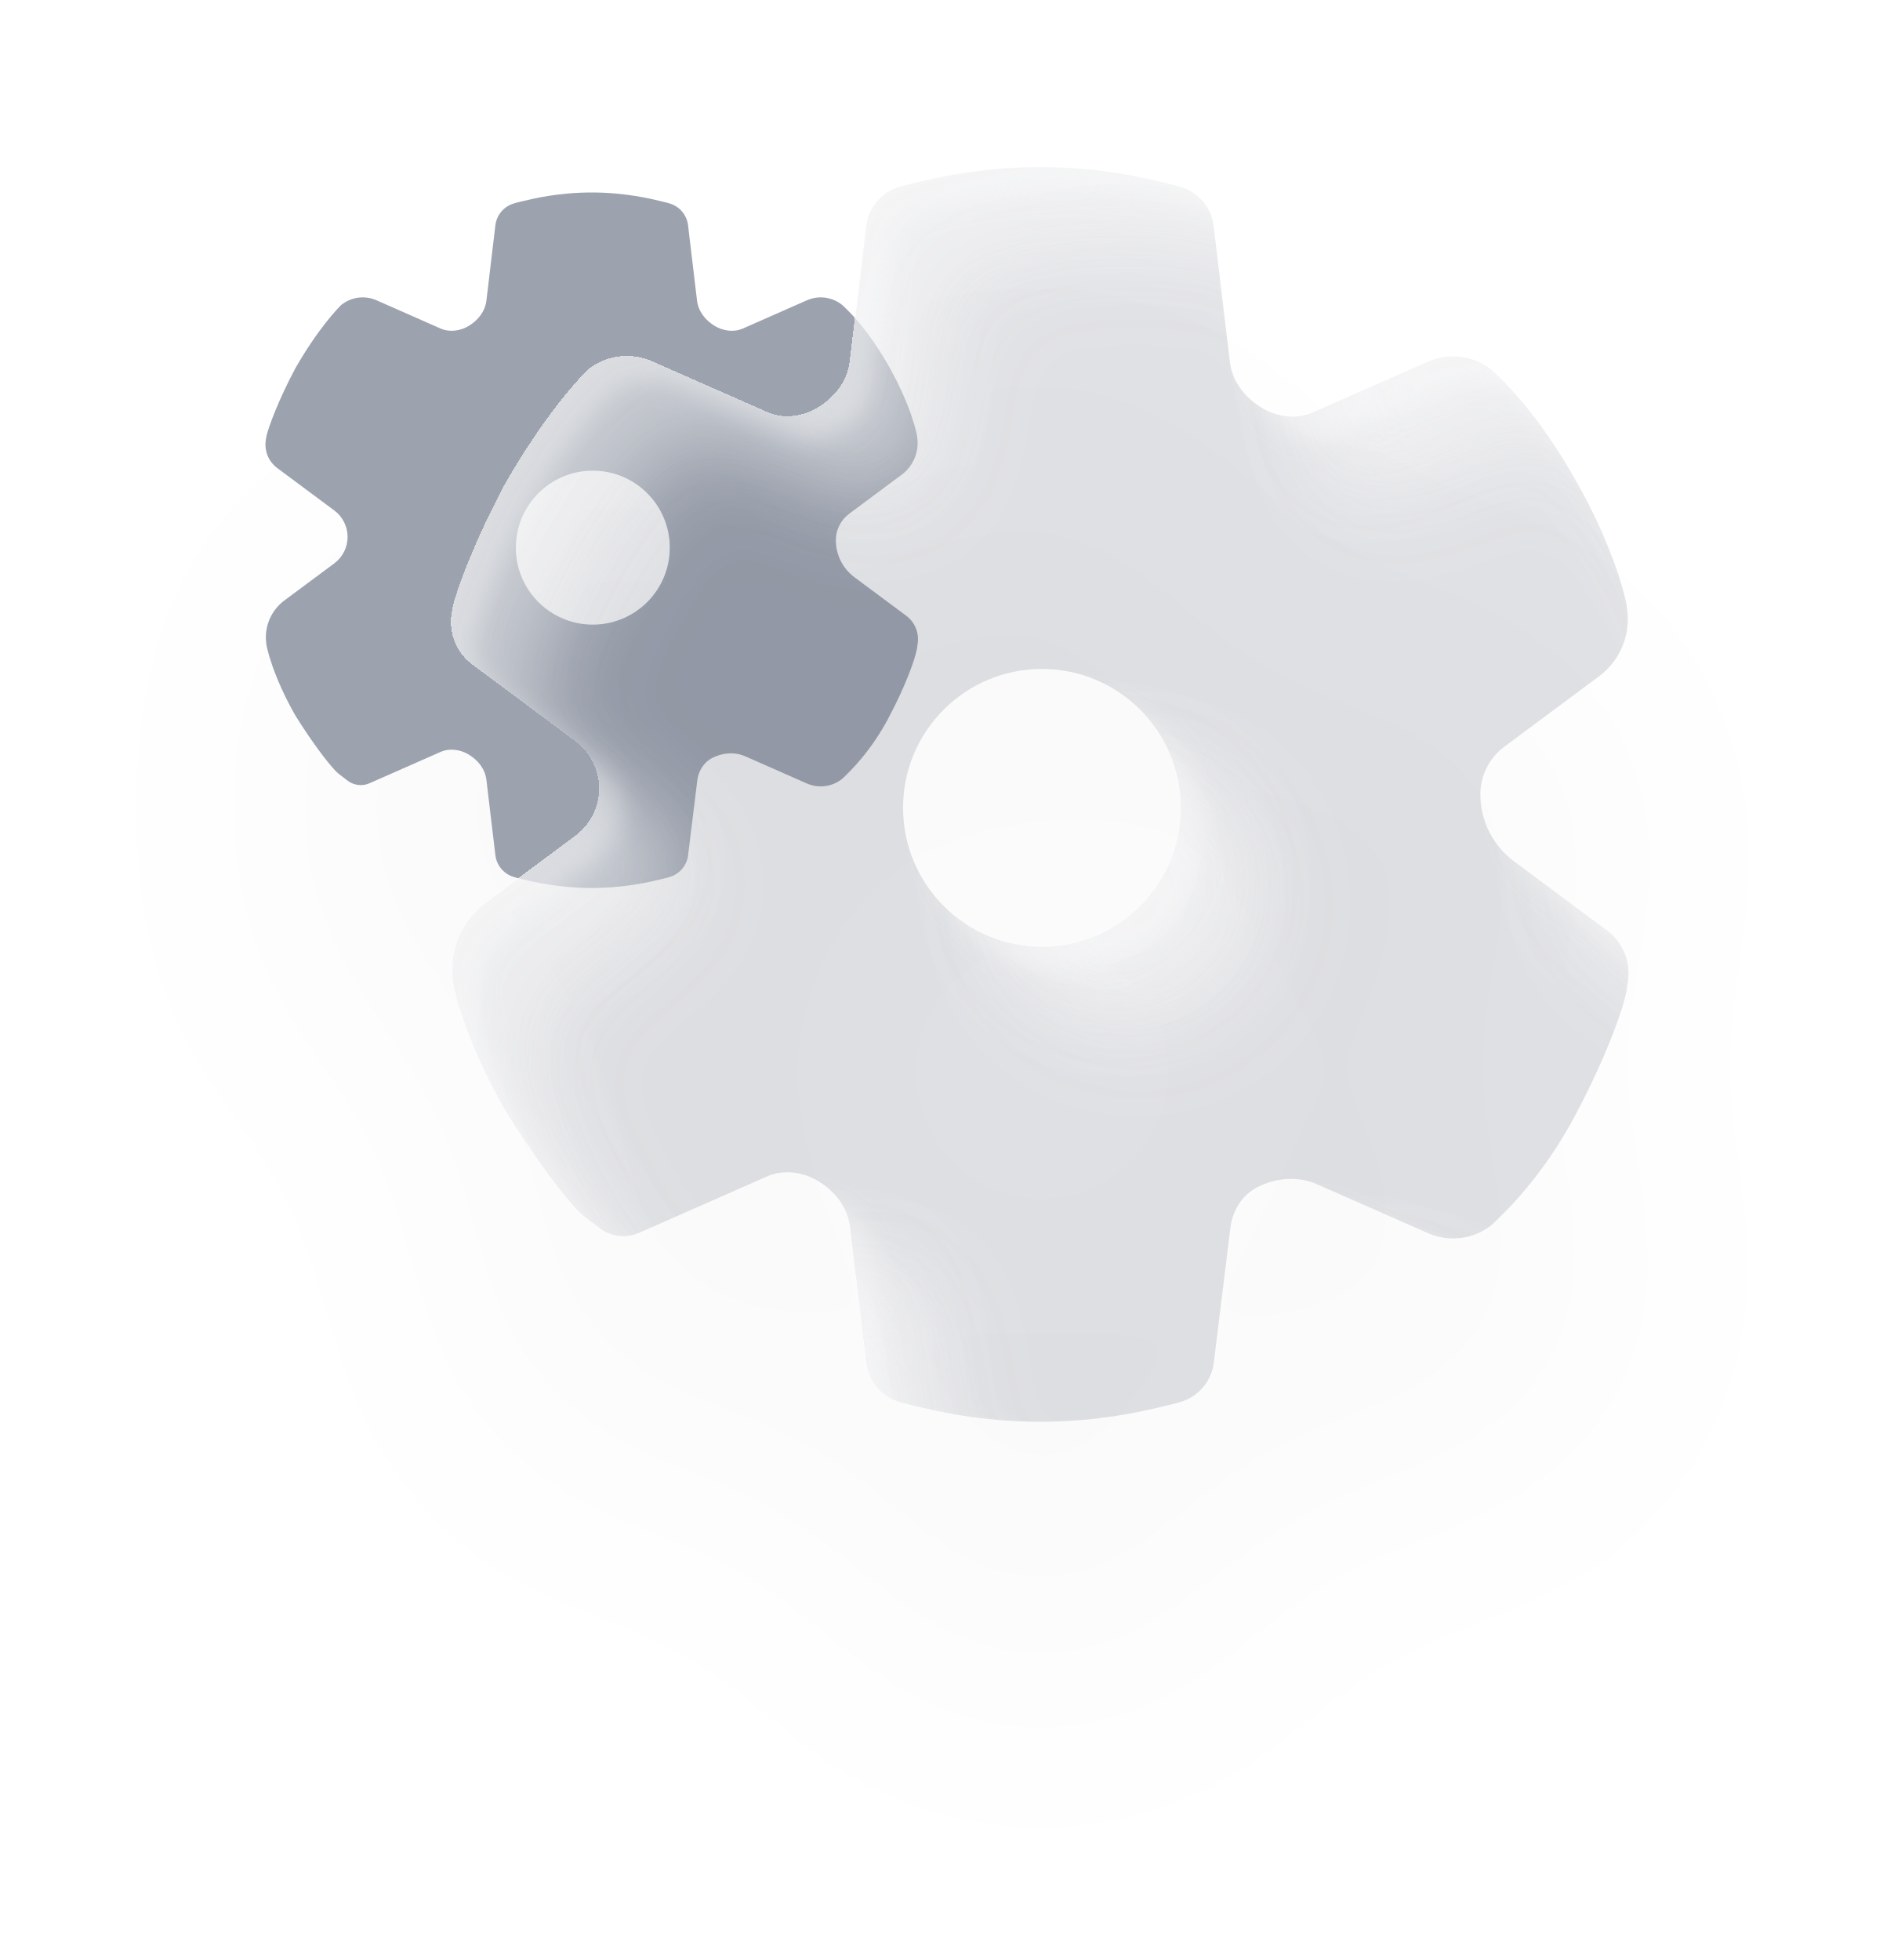
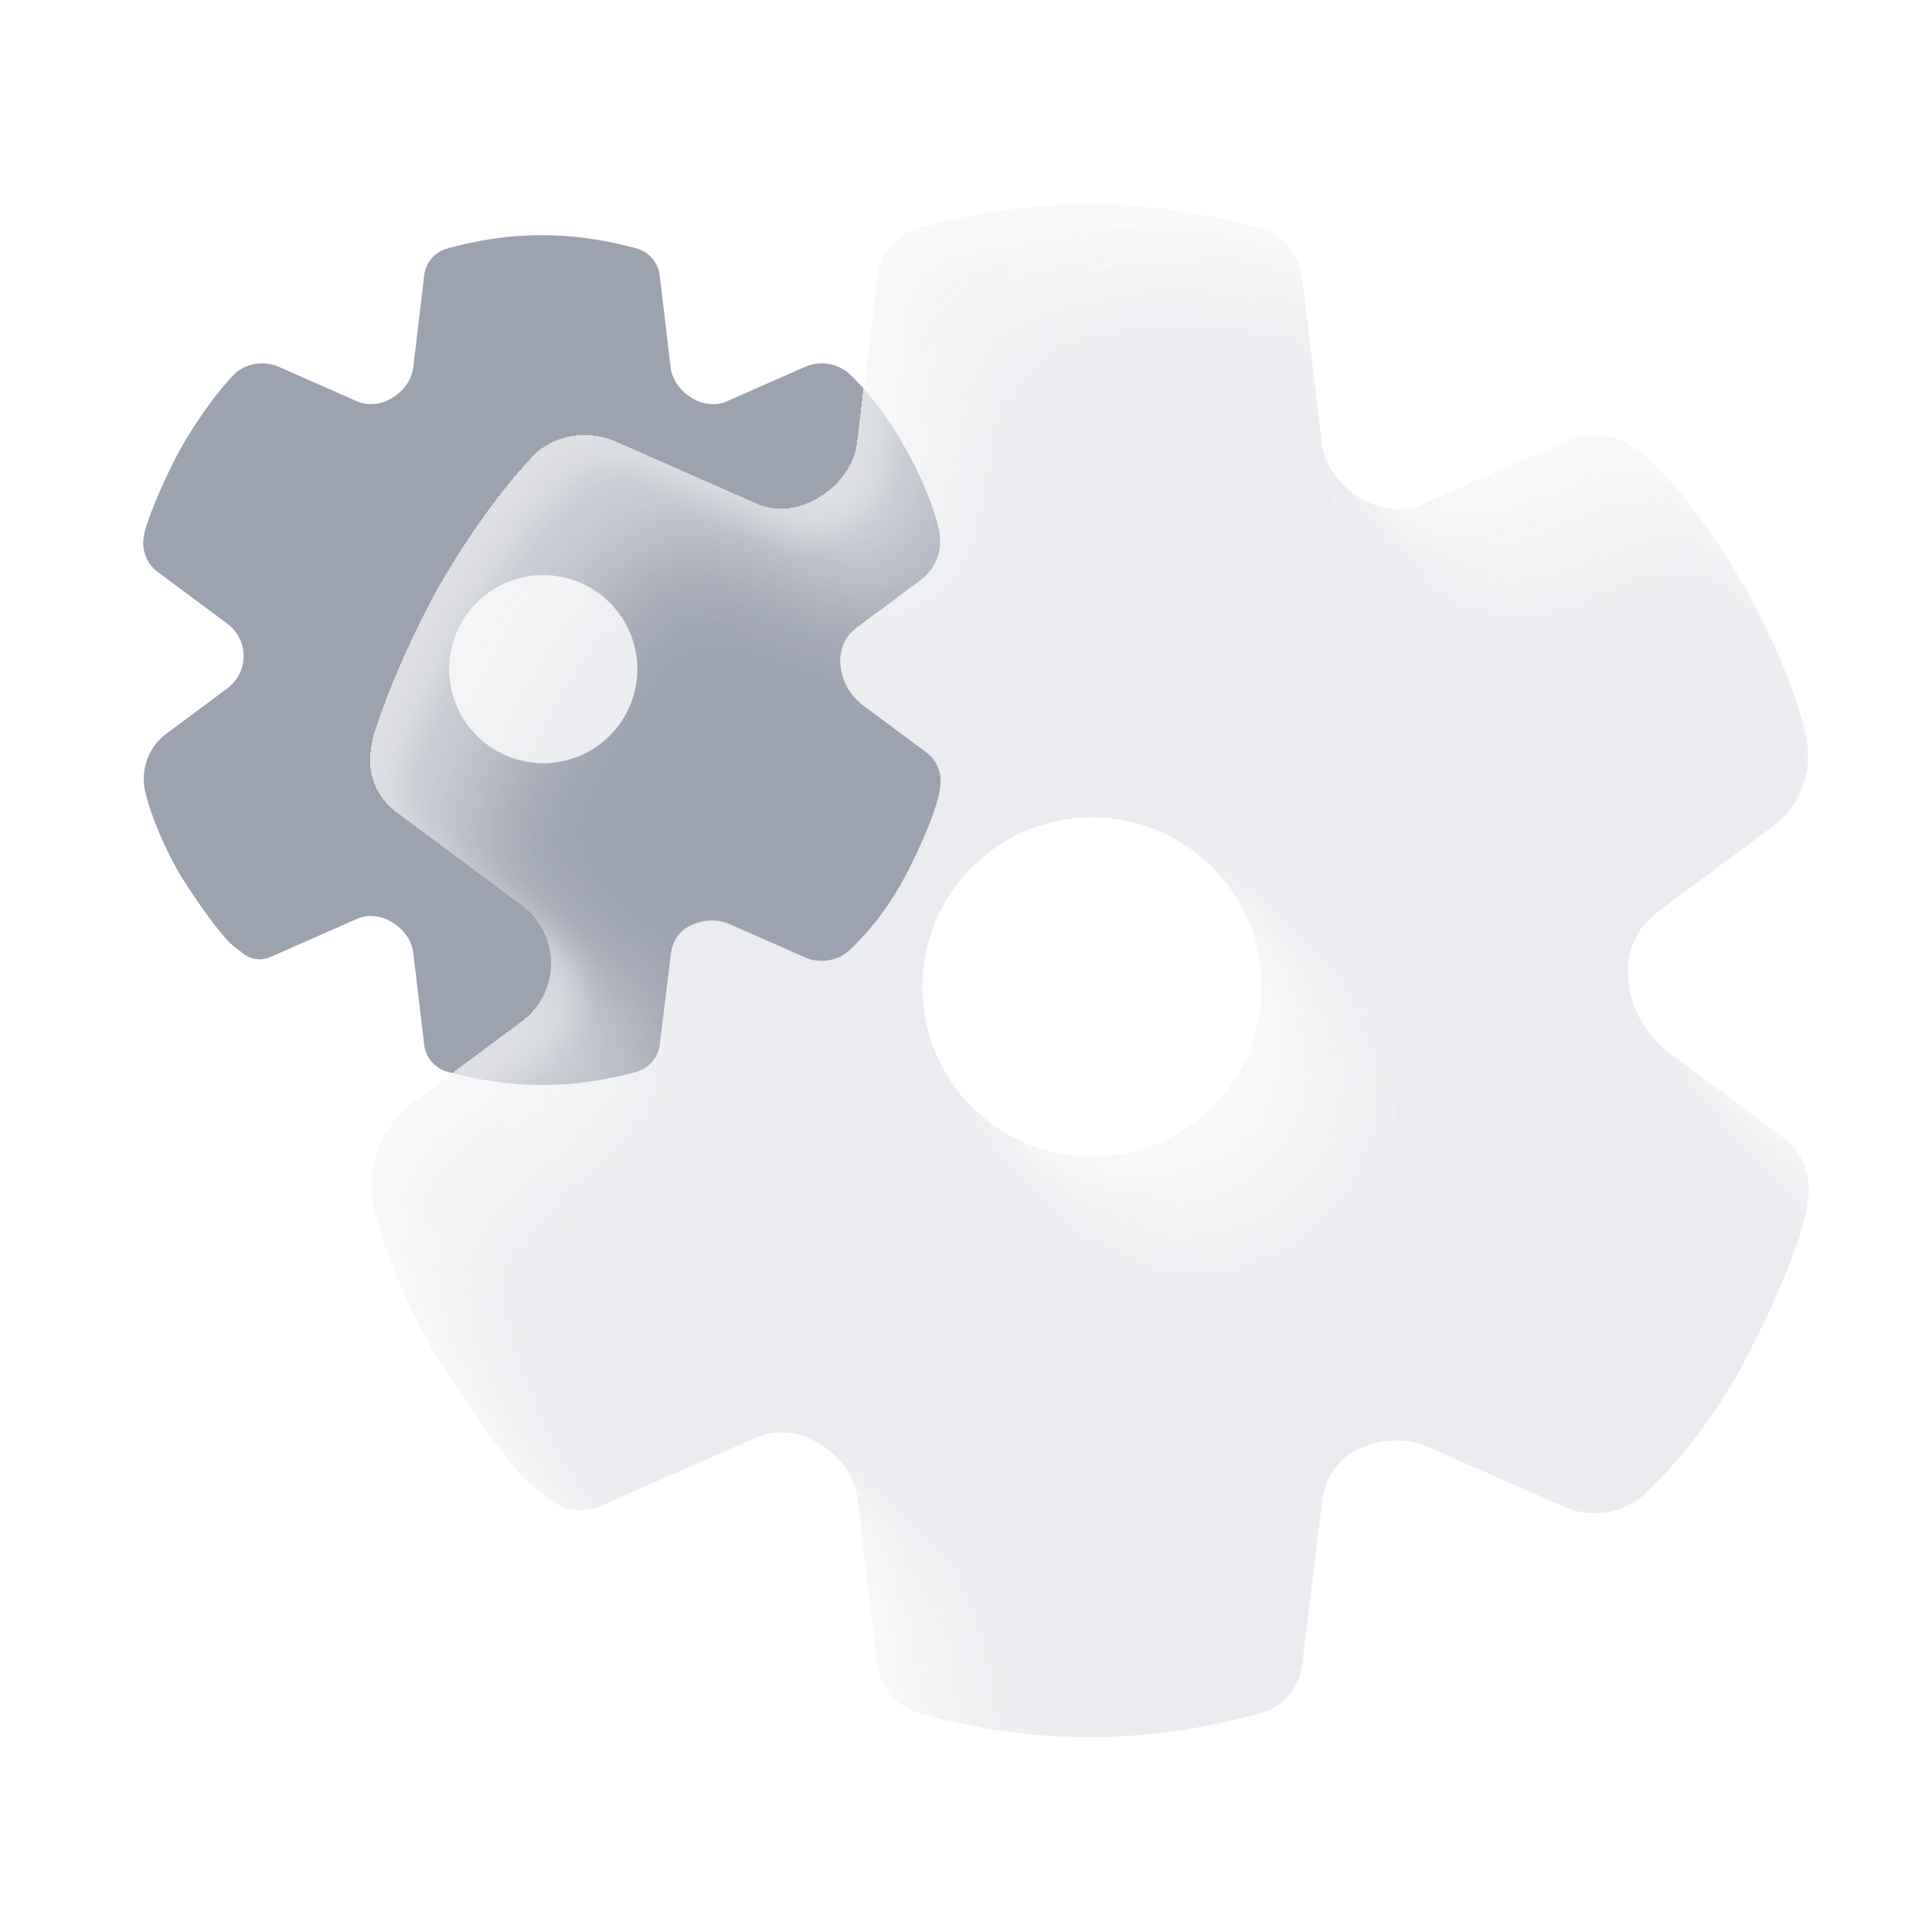
- <svg xmlns="http://www.w3.org/2000/svg" width="115" height="119" viewBox="0 0 115 119" fill="none">
-   <g filter="url(#filter0_d_48_5275)">
-     <path fill-rule="evenodd" clip-rule="evenodd" d="M51.559 31.194C51.051 31.572 50.752 32.167 50.752 32.799C50.752 33.685 51.171 34.518 51.881 35.047L55.025 37.384C55.557 37.779 55.823 38.438 55.716 39.092C55.708 39.139 55.703 39.186 55.697 39.233C55.692 39.281 55.686 39.329 55.678 39.377C55.581 39.967 54.993 41.646 53.914 43.658C52.843 45.656 51.61 46.834 51.236 47.191C51.196 47.229 51.166 47.258 51.147 47.277C50.541 47.771 49.709 47.883 48.993 47.568L45.257 45.921C44.618 45.639 43.875 45.697 43.252 46.015C42.731 46.281 42.41 46.806 42.338 47.387L41.781 51.923C41.707 52.525 41.295 53.031 40.721 53.226C40.571 53.277 40.416 53.314 40.261 53.351C40.248 53.354 40.234 53.358 40.22 53.361C40.192 53.368 40.162 53.375 40.13 53.383C39.467 53.543 37.94 53.913 35.929 53.913C33.917 53.913 32.39 53.543 31.727 53.383C31.695 53.375 31.664 53.367 31.636 53.361C31.622 53.357 31.608 53.354 31.595 53.351C31.441 53.314 31.286 53.277 31.137 53.226C30.563 53.032 30.151 52.524 30.079 51.922L29.535 47.355C29.457 46.693 29.03 46.155 28.459 45.81C27.949 45.502 27.296 45.412 26.751 45.653L22.436 47.555C21.983 47.755 21.457 47.684 21.073 47.372C20.996 47.309 20.915 47.248 20.833 47.187C20.664 47.06 20.492 46.932 20.353 46.783C19.862 46.263 18.955 45.075 17.943 43.457C16.56 41.044 16.164 39.234 16.164 39.033C16.042 38.038 16.463 37.055 17.267 36.457L20.299 34.203C20.806 33.826 21.105 33.231 21.105 32.598C21.105 31.966 20.806 31.37 20.299 30.993L16.832 28.416C16.301 28.02 16.034 27.362 16.141 26.708C16.145 26.681 16.149 26.654 16.153 26.628C16.163 26.56 16.174 26.492 16.19 26.425C16.316 25.922 16.9 24.288 17.943 22.343C19.327 19.93 20.512 18.724 20.71 18.523C21.317 18.029 22.149 17.917 22.864 18.232L26.751 19.946C27.296 20.186 27.949 20.097 28.459 19.789C29.03 19.444 29.457 18.905 29.535 18.243L30.079 13.677C30.151 13.075 30.563 12.567 31.137 12.372C31.286 12.322 31.441 12.285 31.595 12.248C31.608 12.245 31.622 12.241 31.636 12.238C31.664 12.231 31.695 12.224 31.727 12.216C32.39 12.056 33.917 11.686 35.929 11.686C37.94 11.686 39.467 12.056 40.13 12.216C40.162 12.224 40.193 12.231 40.221 12.238C40.235 12.241 40.249 12.245 40.263 12.248C40.416 12.285 40.571 12.322 40.72 12.372C41.294 12.567 41.706 13.075 41.778 13.677L42.322 18.243C42.401 18.905 42.827 19.444 43.398 19.789C43.908 20.097 44.561 20.186 45.106 19.946L48.993 18.232C49.709 17.917 50.541 18.029 51.147 18.523C51.167 18.543 51.196 18.57 51.234 18.607C51.582 18.937 52.668 19.968 53.914 22.142C55.297 24.555 55.693 26.365 55.693 26.566C55.815 27.434 55.453 28.299 54.75 28.821L51.559 31.194ZM35.995 37.923C38.575 37.923 40.668 35.831 40.668 33.25C40.668 30.669 38.575 28.576 35.995 28.576C33.413 28.576 31.321 30.669 31.321 33.25C31.321 35.831 33.413 37.923 35.995 37.923Z" fill="#9CA3AF" />
-     <g filter="url(#filter1_biii_48_5275)">
-       <path fill-rule="evenodd" clip-rule="evenodd" d="M91.34 45.336C90.424 46.017 89.885 47.091 89.885 48.232C89.885 49.83 90.64 51.333 91.922 52.286L97.593 56.503C98.552 57.216 99.033 58.404 98.84 59.584C98.826 59.668 98.816 59.754 98.806 59.839C98.796 59.925 98.786 60.012 98.772 60.098C98.596 61.162 97.535 64.191 95.589 67.821C93.656 71.426 91.432 73.551 90.758 74.195C90.686 74.263 90.632 74.315 90.598 74.35C89.503 75.241 88.002 75.443 86.712 74.874L79.973 71.903C78.819 71.394 77.478 71.5 76.356 72.073C75.415 72.553 74.835 73.501 74.707 74.549L73.701 82.732C73.568 83.817 72.825 84.731 71.789 85.082C71.518 85.174 71.238 85.241 70.96 85.307C70.935 85.313 70.91 85.319 70.885 85.325C70.835 85.337 70.781 85.35 70.723 85.364C69.527 85.654 66.772 86.321 63.143 86.321C59.515 86.321 56.76 85.654 55.564 85.365C55.505 85.35 55.451 85.337 55.4 85.325C55.375 85.319 55.35 85.313 55.325 85.307C55.048 85.241 54.769 85.174 54.499 85.082C53.463 84.731 52.721 83.816 52.592 82.729L51.61 74.491C51.468 73.297 50.698 72.325 49.668 71.703C48.748 71.147 47.571 70.986 46.587 71.42L38.802 74.852C37.986 75.212 37.036 75.084 36.344 74.521C36.206 74.408 36.059 74.298 35.91 74.187C35.606 73.959 35.296 73.727 35.044 73.46C34.158 72.52 32.523 70.377 30.697 67.458C28.201 63.105 27.488 59.84 27.488 59.477C27.268 57.683 28.028 55.909 29.478 54.831L34.947 50.765C35.862 50.084 36.402 49.011 36.402 47.869C36.402 46.728 35.862 45.654 34.947 44.973L28.693 40.324C27.734 39.611 27.253 38.423 27.446 37.243C27.454 37.195 27.462 37.147 27.469 37.098C27.487 36.975 27.505 36.853 27.535 36.732C27.762 35.825 28.816 32.878 30.697 29.369C33.193 25.016 35.333 22.839 35.689 22.477C36.783 21.586 38.284 21.384 39.575 21.953L46.587 25.044C47.571 25.478 48.748 25.317 49.668 24.761C50.698 24.139 51.468 23.167 51.61 21.973L52.592 13.735C52.721 12.649 53.463 11.733 54.499 11.382C54.769 11.29 55.048 11.224 55.325 11.157C55.35 11.151 55.375 11.145 55.4 11.139C55.451 11.127 55.505 11.114 55.564 11.1C56.76 10.81 59.515 10.143 63.143 10.143C66.772 10.143 69.527 10.81 70.723 11.1C70.781 11.114 70.836 11.127 70.887 11.139C70.912 11.145 70.937 11.151 70.962 11.157C71.239 11.224 71.518 11.29 71.787 11.382C72.824 11.733 73.566 12.649 73.695 13.735L74.677 21.973C74.819 23.167 75.589 24.139 76.618 24.761C77.539 25.317 78.716 25.478 79.7 25.044L86.712 21.953C88.002 21.384 89.503 21.586 90.598 22.477C90.633 22.513 90.686 22.563 90.755 22.629C91.382 23.224 93.341 25.085 95.589 29.006C98.085 33.359 98.798 36.624 98.798 36.987C99.018 38.552 98.366 40.113 97.097 41.056L91.34 45.336ZM63.263 57.476C67.919 57.476 71.694 53.701 71.694 49.045C71.694 44.389 67.919 40.614 63.263 40.614C58.607 40.614 54.832 44.389 54.832 49.045C54.832 53.701 58.607 57.476 63.263 57.476Z" fill="#6B7280" fill-opacity="0.2" />
-     </g>
+ <svg xmlns="http://www.w3.org/2000/svg" width="96" height="96" viewBox="0 0 96 96" fill="none">
+   <path fill-rule="evenodd" clip-rule="evenodd" d="M42.559 31.194C42.051 31.572 41.752 32.167 41.752 32.799C41.752 33.685 42.171 34.518 42.881 35.047L46.025 37.384C46.557 37.779 46.823 38.438 46.716 39.092C46.708 39.139 46.703 39.186 46.697 39.233C46.692 39.281 46.686 39.329 46.678 39.377C46.581 39.967 45.993 41.646 44.914 43.658C43.843 45.656 42.61 46.834 42.236 47.191C42.196 47.229 42.166 47.258 42.147 47.277C41.541 47.771 40.709 47.883 39.993 47.568L36.257 45.921C35.618 45.639 34.875 45.697 34.252 46.015C33.731 46.281 33.41 46.806 33.338 47.387L32.781 51.923C32.707 52.525 32.295 53.031 31.721 53.226C31.571 53.277 31.416 53.314 31.262 53.351C31.248 53.354 31.234 53.358 31.22 53.361C31.192 53.368 31.162 53.375 31.13 53.383C30.467 53.543 28.94 53.913 26.929 53.913C24.917 53.913 23.39 53.543 22.727 53.383C22.695 53.375 22.664 53.367 22.636 53.361C22.622 53.357 22.608 53.354 22.595 53.351C22.441 53.314 22.286 53.277 22.137 53.226C21.563 53.032 21.151 52.524 21.079 51.922L20.535 47.355C20.457 46.693 20.03 46.155 19.459 45.81C18.949 45.502 18.296 45.412 17.751 45.653L13.436 47.555C12.983 47.755 12.457 47.684 12.073 47.372C11.996 47.309 11.915 47.248 11.833 47.187C11.664 47.06 11.492 46.932 11.353 46.783C10.862 46.263 9.955 45.075 8.943 43.457C7.56 41.044 7.164 39.234 7.164 39.033C7.042 38.038 7.463 37.055 8.267 36.457L11.299 34.203C11.806 33.826 12.105 33.231 12.105 32.598C12.105 31.966 11.806 31.37 11.299 30.993L7.832 28.416C7.301 28.02 7.034 27.362 7.141 26.708C7.145 26.681 7.149 26.654 7.153 26.628C7.163 26.56 7.174 26.492 7.19 26.425C7.316 25.922 7.9 24.288 8.943 22.343C10.327 19.93 11.512 18.724 11.71 18.523C12.317 18.029 13.149 17.917 13.864 18.232L17.751 19.946C18.296 20.186 18.949 20.097 19.459 19.789C20.03 19.444 20.457 18.905 20.535 18.243L21.079 13.677C21.151 13.075 21.563 12.567 22.137 12.372C22.286 12.322 22.441 12.285 22.595 12.248C22.608 12.245 22.622 12.241 22.636 12.238C22.664 12.231 22.695 12.224 22.727 12.216C23.39 12.056 24.917 11.686 26.929 11.686C28.94 11.686 30.467 12.056 31.13 12.216C31.162 12.224 31.193 12.231 31.221 12.238C31.235 12.241 31.249 12.245 31.262 12.248C31.416 12.285 31.571 12.322 31.72 12.372C32.294 12.567 32.706 13.075 32.778 13.677L33.322 18.243C33.401 18.905 33.827 19.444 34.398 19.789C34.908 20.097 35.561 20.186 36.106 19.946L39.993 18.232C40.709 17.917 41.541 18.029 42.147 18.523C42.167 18.543 42.196 18.57 42.234 18.607C42.582 18.937 43.668 19.968 44.914 22.142C46.297 24.555 46.693 26.365 46.693 26.566C46.815 27.434 46.453 28.299 45.75 28.821L42.559 31.194ZM26.994 37.923C29.576 37.923 31.668 35.831 31.668 33.25C31.668 30.669 29.576 28.576 26.994 28.576C24.413 28.576 22.321 30.669 22.321 33.25C22.321 35.831 24.413 37.923 26.994 37.923Z" fill="#9CA3AF" />
+   <g filter="url(#filter0_biii_711_145)">
+     <path fill-rule="evenodd" clip-rule="evenodd" d="M82.34 45.336C81.424 46.017 80.885 47.091 80.885 48.232C80.885 49.83 81.64 51.333 82.922 52.286L88.593 56.503C89.552 57.216 90.033 58.404 89.84 59.584C89.826 59.668 89.816 59.754 89.806 59.839C89.796 59.925 89.786 60.012 89.772 60.098C89.596 61.162 88.535 64.191 86.589 67.821C84.656 71.426 82.432 73.551 81.758 74.195C81.686 74.263 81.632 74.315 81.598 74.35C80.503 75.241 79.002 75.443 77.712 74.874L70.973 71.903C69.819 71.394 68.478 71.5 67.356 72.073C66.415 72.553 65.835 73.501 65.707 74.549L64.701 82.732C64.568 83.817 63.825 84.731 62.789 85.082C62.518 85.174 62.238 85.241 61.96 85.307C61.935 85.313 61.91 85.319 61.885 85.325C61.835 85.337 61.781 85.35 61.723 85.364C60.527 85.654 57.772 86.321 54.143 86.321C50.515 86.321 47.76 85.654 46.564 85.365C46.505 85.35 46.451 85.337 46.4 85.325C46.375 85.319 46.35 85.313 46.325 85.307C46.048 85.241 45.769 85.174 45.499 85.082C44.463 84.731 43.721 83.816 43.592 82.729L42.61 74.491C42.468 73.297 41.698 72.325 40.668 71.703C39.748 71.147 38.571 70.986 37.587 71.42L29.802 74.852C28.986 75.212 28.036 75.084 27.344 74.521C27.206 74.408 27.059 74.298 26.91 74.187C26.606 73.959 26.296 73.727 26.044 73.46C25.158 72.52 23.523 70.377 21.697 67.458C19.201 63.105 18.488 59.84 18.488 59.477C18.268 57.683 19.028 55.909 20.478 54.831L25.947 50.765C26.862 50.084 27.402 49.011 27.402 47.869C27.402 46.728 26.862 45.654 25.947 44.973L19.693 40.324C18.734 39.611 18.253 38.423 18.446 37.243C18.454 37.195 18.462 37.147 18.469 37.098C18.487 36.975 18.505 36.853 18.535 36.732C18.762 35.825 19.816 32.878 21.697 29.369C24.193 25.016 26.332 22.839 26.689 22.477C27.783 21.586 29.284 21.384 30.575 21.953L37.587 25.044C38.571 25.478 39.748 25.317 40.668 24.761C41.698 24.139 42.468 23.167 42.61 21.973L43.592 13.735C43.721 12.649 44.463 11.733 45.499 11.382C45.769 11.29 46.048 11.224 46.325 11.157C46.35 11.151 46.375 11.145 46.4 11.139C46.451 11.127 46.505 11.114 46.564 11.1C47.76 10.81 50.515 10.143 54.143 10.143C57.772 10.143 60.527 10.81 61.723 11.1C61.781 11.114 61.836 11.127 61.887 11.139C61.912 11.145 61.937 11.151 61.962 11.157C62.239 11.224 62.518 11.29 62.788 11.382C63.824 11.733 64.566 12.649 64.695 13.735L65.677 21.973C65.819 23.167 66.589 24.139 67.618 24.761C68.539 25.317 69.716 25.478 70.7 25.044L77.712 21.953C79.002 21.384 80.503 21.586 81.598 22.477C81.633 22.513 81.686 22.563 81.755 22.629C82.382 23.224 84.341 25.085 86.589 29.006C89.085 33.359 89.798 36.624 89.798 36.987C90.018 38.552 89.366 40.113 88.097 41.056L82.34 45.336ZM54.263 57.476C58.919 57.476 62.694 53.701 62.694 49.045C62.694 44.389 58.919 40.614 54.263 40.614C49.607 40.614 45.832 44.389 45.832 49.045C45.832 53.701 49.607 57.476 54.263 57.476Z" fill="#9CA3AF" fill-opacity="0.2" />
  </g>
  <defs>
-     <filter id="filter0_d_48_5275" x="-7" y="0" width="128" height="128" filterUnits="userSpaceOnUse" color-interpolation-filters="sRGB">
-       <feFlood flood-opacity="0" result="BackgroundImageFix" />
-       <feColorMatrix in="SourceAlpha" type="matrix" values="0 0 0 0 0 0 0 0 0 0 0 0 0 0 0 0 0 0 127 0" result="hardAlpha" />
-       <feOffset dy="16" />
-       <feGaussianBlur stdDeviation="8" />
-       <feColorMatrix type="matrix" values="0 0 0 0 0 0 0 0 0 0 0 0 0 0 0 0 0 0 0.02 0" />
-       <feBlend mode="normal" in2="BackgroundImageFix" result="effect1_dropShadow_48_5275" />
-       <feBlend mode="normal" in="SourceGraphic" in2="effect1_dropShadow_48_5275" result="shape" />
-     </filter>
-     <filter id="filter1_biii_48_5275" x="11.404" y="-5.857" width="103.478" height="108.178" filterUnits="userSpaceOnUse" color-interpolation-filters="sRGB">
+     <filter id="filter0_biii_711_145" x="2.404" y="-5.857" width="103.478" height="108.178" filterUnits="userSpaceOnUse" color-interpolation-filters="sRGB">
      <feFlood flood-opacity="0" result="BackgroundImageFix" />
      <feGaussianBlur in="BackgroundImageFix" stdDeviation="8" />
-       <feComposite in2="SourceAlpha" operator="in" result="effect1_backgroundBlur_48_5275" />
-       <feBlend mode="normal" in="SourceGraphic" in2="effect1_backgroundBlur_48_5275" result="shape" />
+       <feComposite in2="SourceAlpha" operator="in" result="effect1_backgroundBlur_711_145" />
+       <feBlend mode="normal" in="SourceGraphic" in2="effect1_backgroundBlur_711_145" result="shape" />
      <feColorMatrix in="SourceAlpha" type="matrix" values="0 0 0 0 0 0 0 0 0 0 0 0 0 0 0 0 0 0 127 0" result="hardAlpha" />
      <feOffset dx="4.356" dy="4.356" />
      <feGaussianBlur stdDeviation="2.178" />
      <feComposite in2="hardAlpha" operator="arithmetic" k2="-1" k3="1" />
      <feColorMatrix type="matrix" values="0 0 0 0 1 0 0 0 0 1 0 0 0 0 1 0 0 0 0.3 0" />
-       <feBlend mode="normal" in2="shape" result="effect2_innerShadow_48_5275" />
+       <feBlend mode="normal" in2="shape" result="effect2_innerShadow_711_145" />
      <feColorMatrix in="SourceAlpha" type="matrix" values="0 0 0 0 0 0 0 0 0 0 0 0 0 0 0 0 0 0 127 0" result="hardAlpha" />
      <feOffset dx="5.808" dy="5.808" />
      <feGaussianBlur stdDeviation="2.904" />
      <feComposite in2="hardAlpha" operator="arithmetic" k2="-1" k3="1" />
      <feColorMatrix type="matrix" values="0 0 0 0 1 0 0 0 0 1 0 0 0 0 1 0 0 0 0.25 0" />
-       <feBlend mode="normal" in2="effect2_innerShadow_48_5275" result="effect3_innerShadow_48_5275" />
+       <feBlend mode="normal" in2="effect2_innerShadow_711_145" result="effect3_innerShadow_711_145" />
      <feColorMatrix in="SourceAlpha" type="matrix" values="0 0 0 0 0 0 0 0 0 0 0 0 0 0 0 0 0 0 127 0" result="hardAlpha" />
      <feOffset dx="1.452" dy="1.452" />
      <feGaussianBlur stdDeviation="0.726" />
      <feComposite in2="hardAlpha" operator="arithmetic" k2="-1" k3="1" />
      <feColorMatrix type="matrix" values="0 0 0 0 1 0 0 0 0 1 0 0 0 0 1 0 0 0 0.35 0" />
-       <feBlend mode="normal" in2="effect3_innerShadow_48_5275" result="effect4_innerShadow_48_5275" />
+       <feBlend mode="normal" in2="effect3_innerShadow_711_145" result="effect4_innerShadow_711_145" />
    </filter>
  </defs>
</svg>
